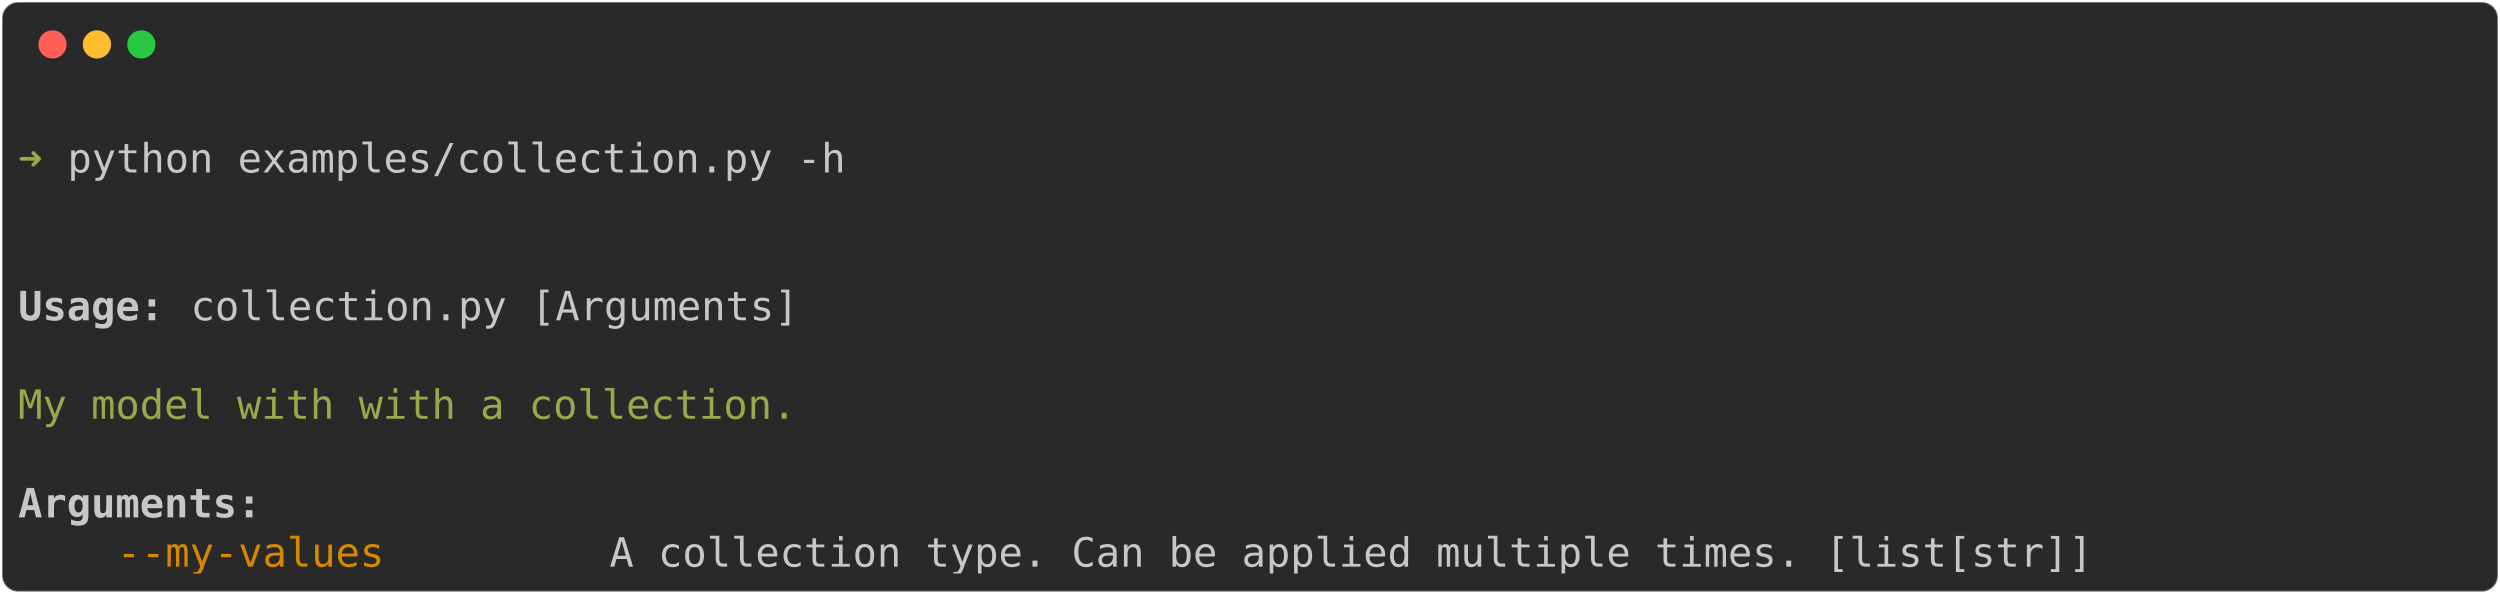
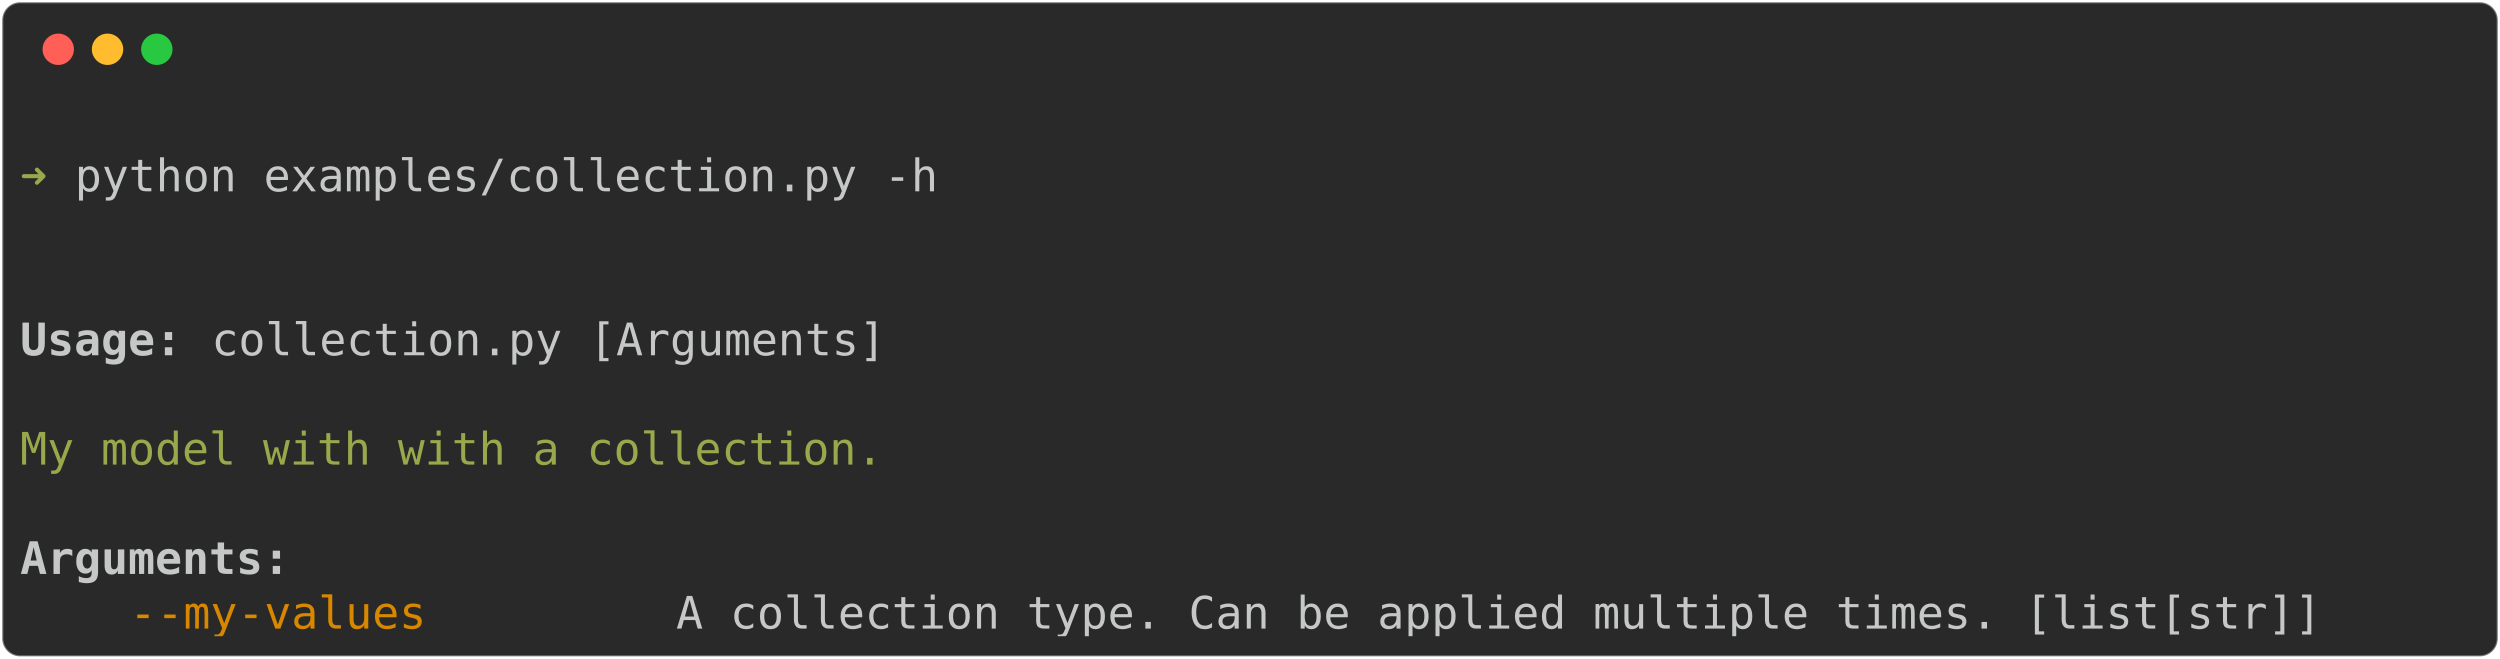
- <svg xmlns="http://www.w3.org/2000/svg" class="rich-terminal" viewBox="0 0 1238 294.0">
+ <svg xmlns="http://www.w3.org/2000/svg" class="rich-terminal" viewBox="0 0 1116 294.0">
  <style>

    @font-face {
        font-family: "Fira Code";
        src: local("FiraCode-Regular"),
                url("https://cdnjs.cloudflare.com/ajax/libs/firacode/6.2.0/woff2/FiraCode-Regular.woff2") format("woff2"),
                url("https://cdnjs.cloudflare.com/ajax/libs/firacode/6.2.0/woff/FiraCode-Regular.woff") format("woff");
        font-style: normal;
        font-weight: 400;
    }
    @font-face {
        font-family: "Fira Code";
        src: local("FiraCode-Bold"),
                url("https://cdnjs.cloudflare.com/ajax/libs/firacode/6.2.0/woff2/FiraCode-Bold.woff2") format("woff2"),
                url("https://cdnjs.cloudflare.com/ajax/libs/firacode/6.2.0/woff/FiraCode-Bold.woff") format("woff");
        font-style: bold;
        font-weight: 700;
    }

    .abcdefg-matrix {
        font-family: Fira Code, monospace;
        font-size: 20px;
        line-height: 24.4px;
        font-variant-east-asian: full-width;
    }

    .abcdefg-title {
        font-size: 18px;
        font-weight: bold;
        font-family: arial;
    }

    .abcdefg-r1 { fill: #c5c8c6 }
.abcdefg-r2 { fill: #98a84b }
.abcdefg-r3 { fill: #c5c8c6;font-weight: bold }
.abcdefg-r4 { fill: #d78700 }
    </style>
  <defs>
    <clipPath id="abcdefg-clip-terminal">
-       <rect x="0" y="0" width="1219.0" height="243.0" />
+       <rect x="0" y="0" width="1097.0" height="243.0" />
    </clipPath>
    <clipPath id="abcdefg-line-0">
-       <rect x="0" y="1.5" width="1220" height="24.65" />
+       <rect x="0" y="1.5" width="1098" height="24.65" />
    </clipPath>
    <clipPath id="abcdefg-line-1">
-       <rect x="0" y="25.9" width="1220" height="24.65" />
+       <rect x="0" y="25.9" width="1098" height="24.65" />
    </clipPath>
    <clipPath id="abcdefg-line-2">
-       <rect x="0" y="50.3" width="1220" height="24.65" />
+       <rect x="0" y="50.3" width="1098" height="24.65" />
    </clipPath>
    <clipPath id="abcdefg-line-3">
-       <rect x="0" y="74.7" width="1220" height="24.65" />
+       <rect x="0" y="74.7" width="1098" height="24.65" />
    </clipPath>
    <clipPath id="abcdefg-line-4">
-       <rect x="0" y="99.1" width="1220" height="24.65" />
+       <rect x="0" y="99.1" width="1098" height="24.65" />
    </clipPath>
    <clipPath id="abcdefg-line-5">
-       <rect x="0" y="123.5" width="1220" height="24.65" />
+       <rect x="0" y="123.5" width="1098" height="24.65" />
    </clipPath>
    <clipPath id="abcdefg-line-6">
-       <rect x="0" y="147.9" width="1220" height="24.65" />
+       <rect x="0" y="147.9" width="1098" height="24.65" />
    </clipPath>
    <clipPath id="abcdefg-line-7">
-       <rect x="0" y="172.3" width="1220" height="24.65" />
+       <rect x="0" y="172.3" width="1098" height="24.65" />
    </clipPath>
    <clipPath id="abcdefg-line-8">
-       <rect x="0" y="196.7" width="1220" height="24.65" />
+       <rect x="0" y="196.7" width="1098" height="24.65" />
    </clipPath>
  </defs>
-   <rect fill="#292929" stroke="rgba(255,255,255,0.35)" stroke-width="1" x="1" y="1" width="1236" height="292" rx="8" />
+   <rect fill="#292929" stroke="rgba(255,255,255,0.35)" stroke-width="1" x="1" y="1" width="1114" height="292" rx="8" />
  <g transform="translate(26,22)">
    <circle cx="0" cy="0" r="7" fill="#ff5f57" />
    <circle cx="22" cy="0" r="7" fill="#febc2e" />
    <circle cx="44" cy="0" r="7" fill="#28c840" />
  </g>
  <g transform="translate(9, 41)" clip-path="url(#abcdefg-clip-terminal)">
    <g class="abcdefg-matrix">
-       <text class="abcdefg-r1" x="1220" y="20" textLength="12.2" clip-path="url(#abcdefg-line-0)">
+       <text class="abcdefg-r1" x="1098" y="20" textLength="12.2" clip-path="url(#abcdefg-line-0)">
</text>
      <text class="abcdefg-r2" x="0" y="44.4" textLength="24.4" clip-path="url(#abcdefg-line-1)">➜ </text>
      <text class="abcdefg-r1" x="24.4" y="44.4" textLength="390.4" clip-path="url(#abcdefg-line-1)">python examples/collection.py -h</text>
-       <text class="abcdefg-r1" x="1220" y="44.4" textLength="12.2" clip-path="url(#abcdefg-line-1)">
+       <text class="abcdefg-r1" x="1098" y="44.4" textLength="12.2" clip-path="url(#abcdefg-line-1)">
</text>
-       <text class="abcdefg-r1" x="1220" y="68.8" textLength="12.2" clip-path="url(#abcdefg-line-2)">
+       <text class="abcdefg-r1" x="1098" y="68.8" textLength="12.2" clip-path="url(#abcdefg-line-2)">
</text>
-       <text class="abcdefg-r1" x="1220" y="93.2" textLength="12.2" clip-path="url(#abcdefg-line-3)">
+       <text class="abcdefg-r1" x="1098" y="93.2" textLength="12.2" clip-path="url(#abcdefg-line-3)">
</text>
      <text class="abcdefg-r3" x="0" y="117.6" textLength="85.4" clip-path="url(#abcdefg-line-4)">Usage: </text>
      <text class="abcdefg-r1" x="85.4" y="117.6" textLength="305" clip-path="url(#abcdefg-line-4)">collection.py [Arguments]</text>
-       <text class="abcdefg-r1" x="1220" y="117.6" textLength="12.2" clip-path="url(#abcdefg-line-4)">
+       <text class="abcdefg-r1" x="1098" y="117.6" textLength="12.2" clip-path="url(#abcdefg-line-4)">
</text>
-       <text class="abcdefg-r1" x="1220" y="142" textLength="12.2" clip-path="url(#abcdefg-line-5)">
+       <text class="abcdefg-r1" x="1098" y="142" textLength="12.2" clip-path="url(#abcdefg-line-5)">
</text>
      <text class="abcdefg-r2" x="0" y="166.4" textLength="390.4" clip-path="url(#abcdefg-line-6)">My model with with a collection.</text>
-       <text class="abcdefg-r1" x="1220" y="166.4" textLength="12.2" clip-path="url(#abcdefg-line-6)">
+       <text class="abcdefg-r1" x="1098" y="166.4" textLength="12.2" clip-path="url(#abcdefg-line-6)">
</text>
-       <text class="abcdefg-r1" x="1220" y="190.8" textLength="12.2" clip-path="url(#abcdefg-line-7)">
+       <text class="abcdefg-r1" x="1098" y="190.8" textLength="12.2" clip-path="url(#abcdefg-line-7)">
</text>
      <text class="abcdefg-r3" x="0" y="215.2" textLength="122" clip-path="url(#abcdefg-line-8)">Arguments:</text>
-       <text class="abcdefg-r1" x="1220" y="215.2" textLength="12.2" clip-path="url(#abcdefg-line-8)">
+       <text class="abcdefg-r1" x="1098" y="215.2" textLength="12.2" clip-path="url(#abcdefg-line-8)">
</text>
      <text class="abcdefg-r4" x="48.8" y="239.6" textLength="244" clip-path="url(#abcdefg-line-9)">--my-values         </text>
      <text class="abcdefg-r1" x="292.8" y="239.6" textLength="756.4" clip-path="url(#abcdefg-line-9)"> A collection type. Can be applied multiple times. [list[str]]</text>
-       <text class="abcdefg-r1" x="1220" y="239.6" textLength="12.2" clip-path="url(#abcdefg-line-9)">
+       <text class="abcdefg-r1" x="1098" y="239.6" textLength="12.2" clip-path="url(#abcdefg-line-9)">
</text>
    </g>
  </g>
</svg>
